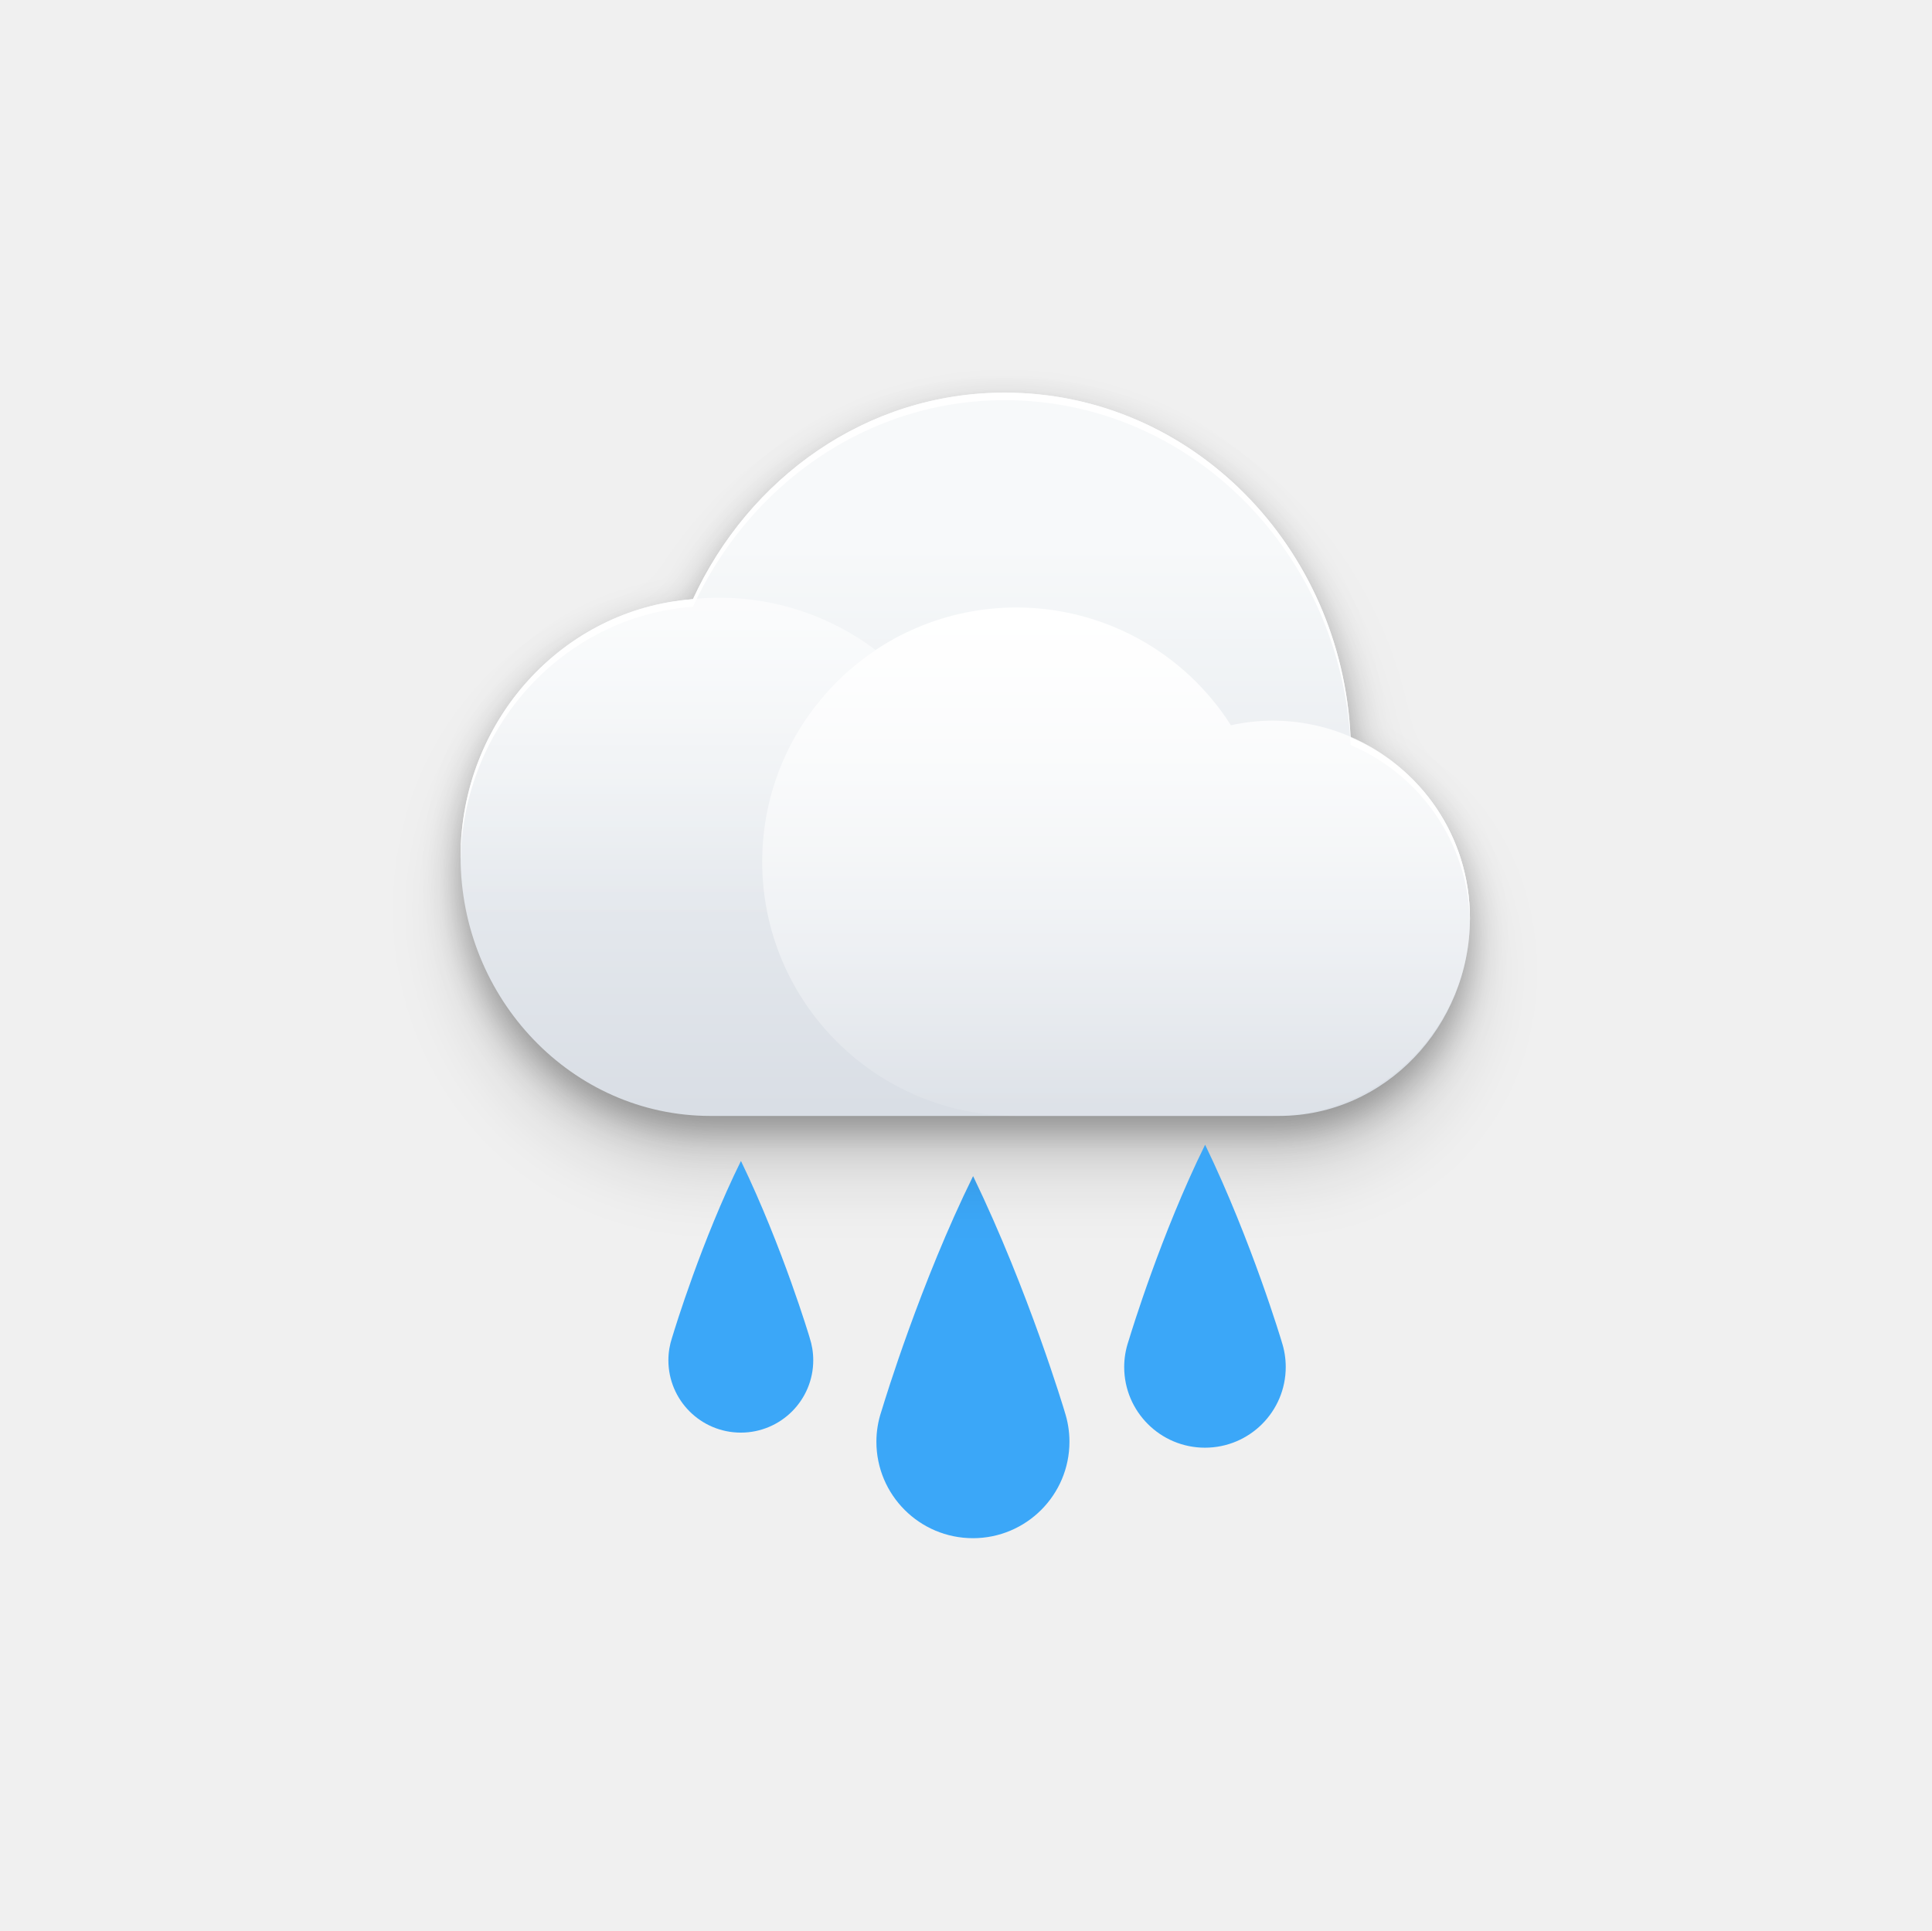
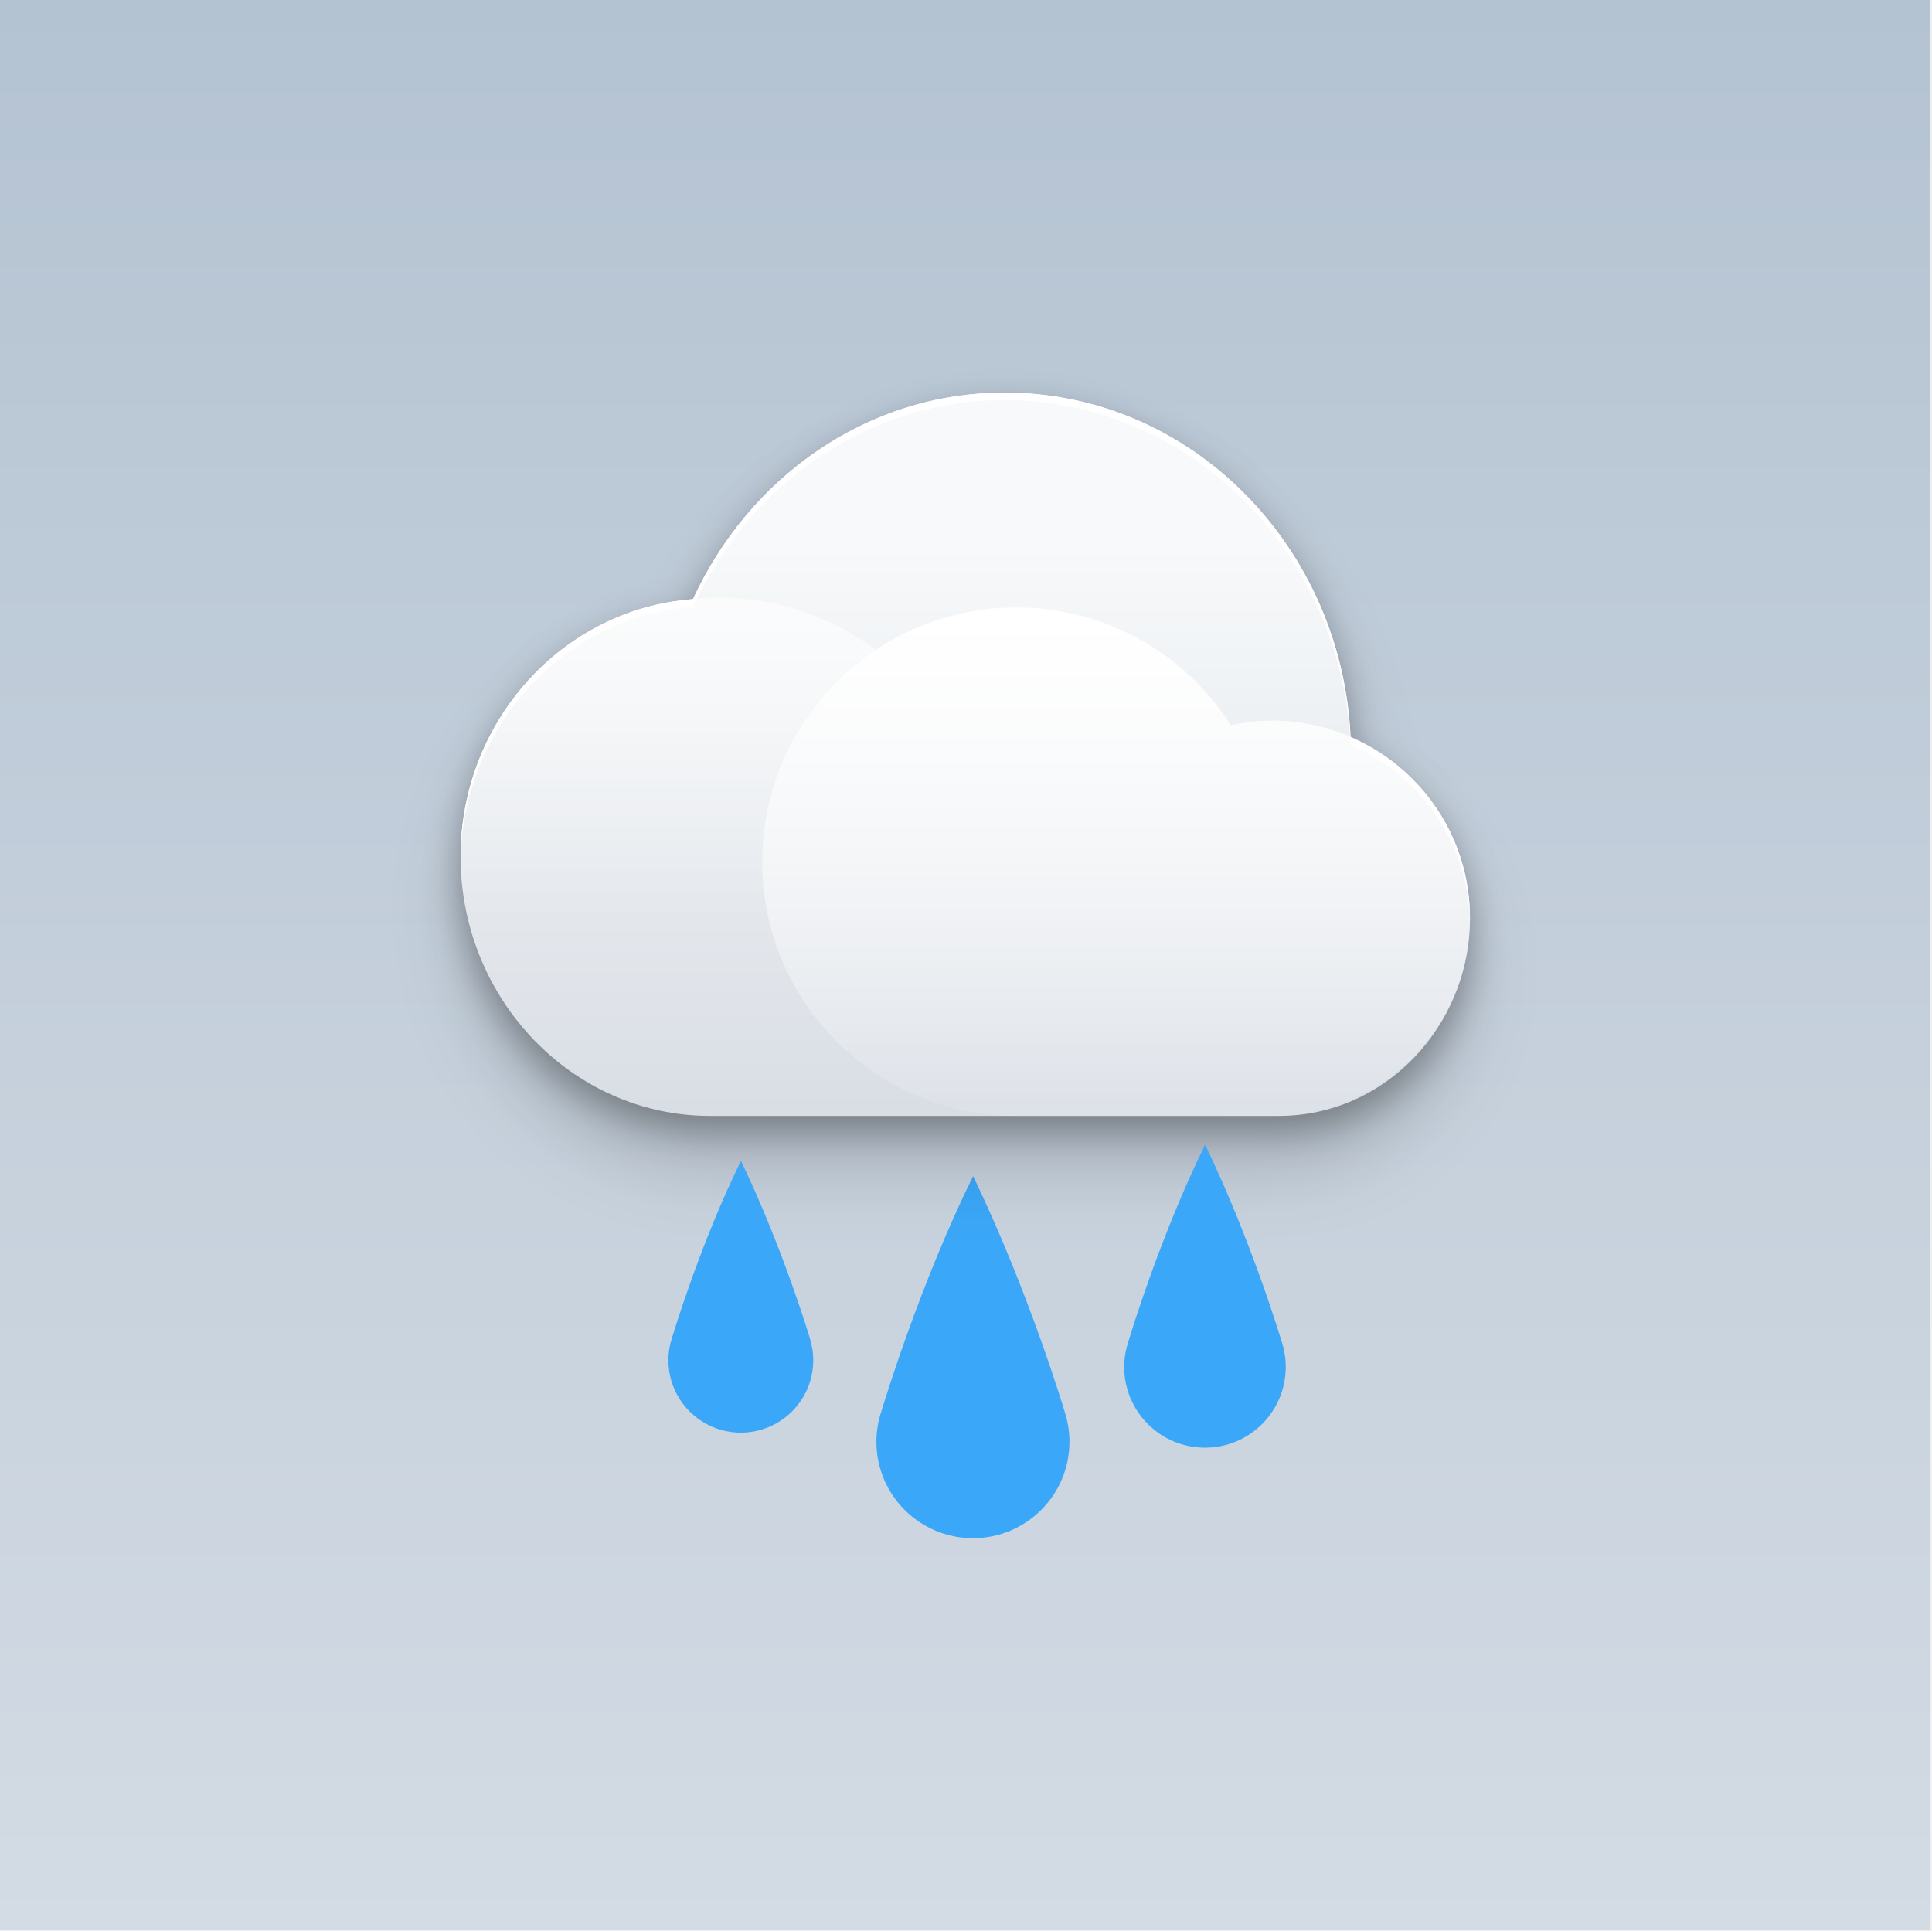
<svg xmlns="http://www.w3.org/2000/svg" xmlns:xlink="http://www.w3.org/1999/xlink" width="512.4" height="512" id="svg3336" version="1.1" style="enable-background:new">
  <defs id="defs3338">
    <filter style="color-interpolation-filters:sRGB" id="filter4245">
      <feFlood flood-opacity="0.4" flood-color="rgb(0,0,0)" result="flood" id="feFlood4247" />
      <feComposite in="flood" in2="SourceGraphic" operator="out" result="composite1" id="feComposite4249" />
      <feGaussianBlur in="composite1" stdDeviation="6" result="blur" id="feGaussianBlur4251" />
      <feOffset dx="0" dy="2" result="offset" id="feOffset4253" />
      <feComposite in="offset" in2="SourceGraphic" operator="atop" result="composite2" id="feComposite4255" />
    </filter>
    <filter style="color-interpolation-filters:sRGB" id="filter4711">
      <feFlood flood-opacity="0.502" flood-color="rgb(0,0,0)" result="flood" id="feFlood4713" />
      <feComposite in="flood" in2="SourceGraphic" operator="in" result="composite1" id="feComposite4715" />
      <feGaussianBlur in="composite1" stdDeviation="6" result="blur" id="feGaussianBlur4717" />
      <feOffset dx="0" dy="4" result="offset" id="feOffset4719" />
      <feComposite in="SourceGraphic" in2="offset" operator="over" result="composite2" id="feComposite4721" />
    </filter>
    <filter style="color-interpolation-filters:sRGB" id="filter4202">
      <feComposite k4="0" k3="0" in2="SourceGraphic" operator="arithmetic" k1="0" k2="1" result="composite1" id="feComposite4204" />
      <feColorMatrix in="composite1" values="0" type="saturate" result="colormatrix1" id="feColorMatrix4206" />
      <feFlood flood-opacity="1" flood-color="rgb(21,86,141)" result="flood1" id="feFlood4208" />
      <feBlend in="flood1" in2="colormatrix1" mode="multiply" result="blend1" id="feBlend4210" />
      <feBlend in2="blend1" mode="screen" result="blend2" id="feBlend4212" />
      <feColorMatrix in="blend2" values="1" type="saturate" result="colormatrix2" id="feColorMatrix4214" />
      <feComposite in="colormatrix2" in2="SourceGraphic" operator="in" result="composite2" id="feComposite4216" />
    </filter>
    <filter style="color-interpolation-filters:sRGB" id="filter4154">
      <feComposite in2="SourceGraphic" operator="arithmetic" k1="0" k2="1" result="composite1" id="feComposite4156" k3="0" k4="0" />
      <feColorMatrix in="composite1" values="0" type="saturate" result="colormatrix1" id="feColorMatrix4158" />
      <feFlood flood-opacity="1" flood-color="rgb(67,115,183)" result="flood1" id="feFlood4160" />
      <feBlend in="flood1" in2="colormatrix1" mode="multiply" result="blend1" id="feBlend4162" />
      <feBlend in2="blend1" mode="screen" result="blend2" id="feBlend4164" />
      <feColorMatrix in="blend2" values="1" type="saturate" result="colormatrix2" id="feColorMatrix4166" />
      <feComposite in="colormatrix2" in2="SourceGraphic" operator="in" result="composite2" id="feComposite4168" />
    </filter>
    <filter style="color-interpolation-filters:sRGB" id="filter4352-6" x="-0.041" width="1.082" y="-0.057" height="1.115">
      <feGaussianBlur stdDeviation="4.596" id="feGaussianBlur4354-2" />
    </filter>
    <clipPath clipPathUnits="userSpaceOnUse" id="clipPath4241">
      <path id="path4243" d="m 166.054,18 179.892,0 c 145.297,0 166.054,20.737 166.054,165.899 l 0,144.203 c 0,145.161 -20.757,165.898 -166.054,165.898 l -179.892,0 C 20.757,494 0,473.263 0,328.102 L 0,183.899 C 0,38.737 20.757,18 166.054,18 Z" style="fill:#0000ff;fill-opacity:0.081;stroke:#0000ff;display:inline" />
    </clipPath>
    <clipPath clipPathUnits="userSpaceOnUse" id="clipPath4510">
      <path style="fill:#0000ff;fill-opacity:0.081;stroke:#0000ff;display:inline" d="m 463.307,-109.561 179.892,0 c 145.297,0 166.054,20.737 166.054,165.899 l 0,144.203 c 0,145.161 -20.757,165.898 -166.054,165.898 l -179.892,0 c -145.297,0 -166.054,-20.737 -166.054,-165.898 l 0,-144.203 c 0,-145.162 20.757,-165.899 166.054,-165.899 z" id="path4512" />
    </clipPath>
    <clipPath clipPathUnits="userSpaceOnUse" id="clipPath4707">
      <path id="path4709" d="m 166.054,18 179.892,0 c 145.297,0 166.054,20.737 166.054,165.899 l 0,144.203 c 0,145.161 -20.757,165.898 -166.054,165.898 l -179.892,0 C 20.757,494 0,473.263 0,328.102 L 0,183.899 C 0,38.737 20.757,18 166.054,18 Z" style="fill:#ff00ff;fill-opacity:0.505;stroke:none;display:inline" />
    </clipPath>
    <clipPath clipPathUnits="userSpaceOnUse" id="clipPath4170">
      <path style="fill:#ffffff;fill-opacity:1;stroke:none;display:inline" d="m 166.054,18 179.892,0 c 145.297,0 166.054,20.737 166.054,165.899 l 0,144.203 c 0,145.161 -20.757,165.898 -166.054,165.898 l -179.892,0 C 20.757,494 0,473.263 0,328.102 L 0,183.899 C 0,38.737 20.757,18 166.054,18 Z" id="path4172" />
    </clipPath>
    <linearGradient xlink:href="#linearGradient7537" id="linearGradient3223" gradientUnits="userSpaceOnUse" gradientTransform="matrix(5.332943,0,0,-5.417932,0.01904181,5682.273)" x1="44.237" y1="1046.266" x2="44.237" y2="960.214" />
    <linearGradient id="linearGradient7537">
      <stop style="stop-color:#247eca;stop-opacity:0.996" offset="0" id="stop7539" />
      <stop style="stop-color:#a1d4e2;stop-opacity:0.996" offset="1" id="stop7541" />
    </linearGradient>
    <clipPath clipPathUnits="userSpaceOnUse" id="clipPath4967">
      <path style="opacity:0.4;color:#000000;fill:#ff00ff;fill-opacity:1;fill-rule:nonzero;stroke:none;stroke-width:1;marker:none;visibility:visible;display:inline;overflow:visible;enable-background:accumulate" d="M 119.864,193.96 236.178,151.15 339.167,166.365 392.098,328.039 392.283,494 119.864,494 Z" id="path4969" />
    </clipPath>
    <clipPath clipPathUnits="userSpaceOnUse" id="clipPath4126">
      <path style="opacity:0.571;color:#000000;fill:#ff00ff;fill-opacity:1;fill-rule:nonzero;stroke:none;stroke-width:1;marker:none;visibility:visible;display:inline;overflow:visible;enable-background:accumulate" d="m 160.282,309.999 122.95,60 0,124.001 -122.95,0 z" id="path4128" />
    </clipPath>
    <clipPath clipPathUnits="userSpaceOnUse" id="clipPath4327">
      <path id="path4329" d="m 620,120 272,0 0,204 -68,68 -204,0 z" style="opacity:0.438;color:#000000;fill:#ff00ff;fill-opacity:1;fill-rule:nonzero;stroke:none;stroke-width:10;marker:none;visibility:visible;display:inline;overflow:visible;enable-background:accumulate" />
    </clipPath>
    <clipPath clipPathUnits="userSpaceOnUse" id="clipPath4175">
      <rect style="opacity:0.4;color:#000000;fill:#ff00ff;fill-opacity:1;fill-rule:nonzero;stroke:none;stroke-width:10;marker:none;visibility:visible;display:inline;overflow:visible;enable-background:accumulate" id="rect4177" width="272" height="224" x="120" y="270" />
    </clipPath>
    <linearGradient xlink:href="#linearGradient4181" id="linearGradient4465" gradientUnits="userSpaceOnUse" x1="176" y1="240" x2="176" y2="136" gradientTransform="translate(0,-376)" />
    <linearGradient id="linearGradient4181">
      <stop id="stop4311" offset="0" style="stop-color:#c7c8ca;stop-opacity:1" />
      <stop id="stop4313" offset="1" style="stop-color:#aaadb2;stop-opacity:1" />
    </linearGradient>
    <linearGradient xlink:href="#linearGradient4277" id="linearGradient4283" x1="176" y1="136" x2="176" y2="237.938" gradientUnits="userSpaceOnUse" />
    <linearGradient id="linearGradient4277">
      <stop style="stop-color:#ffffff;stop-opacity:1;" offset="0" id="stop4279" />
      <stop style="stop-color:#ffffff;stop-opacity:0;" offset="1" id="stop4281" />
    </linearGradient>
    <linearGradient xlink:href="#linearGradient4181" id="linearGradient4189" gradientUnits="userSpaceOnUse" x1="176" y1="240" x2="176" y2="136" gradientTransform="translate(0,-376)" />
    <linearGradient xlink:href="#linearGradient4277" id="linearGradient4197" x1="176" y1="136" x2="176" y2="237.938" gradientUnits="userSpaceOnUse" />
    <linearGradient xlink:href="#linearGradient4181" id="linearGradient4209" gradientUnits="userSpaceOnUse" x1="176" y1="240" x2="176" y2="136" gradientTransform="translate(0,-376)" />
    <linearGradient xlink:href="#linearGradient4277" id="linearGradient4217" x1="176" y1="136" x2="176" y2="237.938" gradientUnits="userSpaceOnUse" />
    <clipPath clipPathUnits="userSpaceOnUse" id="clipPath4371">
      <path style="color:#000000;fill:#ff0000;fill-opacity:0.505;fill-rule:nonzero;stroke:none;stroke-width:40;marker:none;visibility:visible;display:inline;overflow:visible;enable-background:accumulate" d="m 104,232 0,48 136,0 0,-48 -136,0 z m 168,0 0,48 136,0 0,-48 -136,0 z m -168,136 0,112 136,0 0,-112 -136,0 z m 168,0 0,112 136,0 0,-112 -136,0 z" id="path4373" />
    </clipPath>
    <linearGradient xlink:href="#linearGradient4181-5" id="linearGradient4465-6" gradientUnits="userSpaceOnUse" x1="176" y1="240" x2="176" y2="136" gradientTransform="translate(0,-376)" />
    <linearGradient id="linearGradient4181-5">
      <stop id="stop4311-7" offset="0" style="stop-color:#888888;stop-opacity:1" />
      <stop id="stop4313-3" offset="1" style="stop-color:#646464;stop-opacity:1" />
    </linearGradient>
    <linearGradient xlink:href="#linearGradient4181-5" id="linearGradient4167" gradientUnits="userSpaceOnUse" x1="176" y1="240" x2="176" y2="136" gradientTransform="translate(0,-376)" />
    <linearGradient xlink:href="#linearGradient4181-5" id="linearGradient4179" gradientUnits="userSpaceOnUse" x1="176" y1="240" x2="176" y2="136" gradientTransform="translate(0,-376)" />
    <clipPath clipPathUnits="userSpaceOnUse" id="clipPath4371-1">
      <path style="color:#000000;fill:#ff0000;fill-opacity:0.505;fill-rule:nonzero;stroke:none;stroke-width:40;marker:none;visibility:visible;display:inline;overflow:visible;enable-background:accumulate" d="m 104,232 0,48 136,0 0,-48 -136,0 z m 168,0 0,48 136,0 0,-48 -136,0 z m -168,136 0,112 136,0 0,-112 -136,0 z m 168,0 0,112 136,0 0,-112 -136,0 z" id="path4373-0" />
    </clipPath>
    <linearGradient xlink:href="#linearGradient4390" id="linearGradient5805" gradientUnits="userSpaceOnUse" x1="112" y1="280" x2="112" y2="232" />
    <linearGradient id="linearGradient4390">
      <stop style="stop-color:#b4b4b4;stop-opacity:0.996" offset="0" id="stop4392" />
      <stop id="stop4398" offset="0.166" style="stop-color:#d0d0d0;stop-opacity:0.996" />
      <stop style="stop-color:#e3e3e3;stop-opacity:0.996" offset="0.829" id="stop4400" />
      <stop style="stop-color:#ffffff;stop-opacity:0.996" offset="1" id="stop4394" />
    </linearGradient>
    <linearGradient xlink:href="#linearGradient4475" id="linearGradient5807" gradientUnits="userSpaceOnUse" x1="112" y1="232" x2="112" y2="276" />
    <linearGradient id="linearGradient4475">
      <stop style="stop-color:#ffffff;stop-opacity:1;" offset="0" id="stop4477" />
      <stop style="stop-color:#ffffff;stop-opacity:0;" offset="1" id="stop4479" />
    </linearGradient>
    <clipPath clipPathUnits="userSpaceOnUse" id="clipPath4242">
      <rect style="opacity:0.4;color:#000000;fill:#ff00ff;fill-opacity:1;fill-rule:nonzero;stroke:none;stroke-width:10;marker:none;visibility:visible;display:inline;overflow:visible;enable-background:accumulate" id="rect4244" width="16" height="88" x="104" y="264" />
    </clipPath>
    <linearGradient xlink:href="#linearGradient4390" id="linearGradient4250" gradientUnits="userSpaceOnUse" x1="112" y1="280" x2="112" y2="232" />
    <linearGradient xlink:href="#linearGradient4475" id="linearGradient4262" gradientUnits="userSpaceOnUse" x1="112" y1="232" x2="112" y2="276" />
    <linearGradient xlink:href="#linearGradient4142" id="linearGradient4148" x1="221.781" y1="353" x2="221.781" y2="494" gradientUnits="userSpaceOnUse" />
    <linearGradient id="linearGradient4142">
      <stop style="stop-color:#000000;stop-opacity:1;" offset="0" id="stop4144" />
      <stop id="stop4158" offset="0.75" style="stop-color:#000000;stop-opacity:0" />
      <stop style="stop-color:#000000;stop-opacity:0" offset="1" id="stop4146" />
    </linearGradient>
    <linearGradient xlink:href="#linearGradient7537-6" id="linearGradient4912-2" x1="256" y1="18" x2="256" y2="494" gradientUnits="userSpaceOnUse" />
    <linearGradient id="linearGradient7537-6">
      <stop style="stop-color:#68aedd;stop-opacity:0.996" offset="0" id="stop7539-0" />
      <stop style="stop-color:#2b7abe;stop-opacity:0.996" offset="1" id="stop7541-1" />
    </linearGradient>
    <clipPath clipPathUnits="userSpaceOnUse" id="clipPath4312">
      <rect style="color:#000000;fill:#ff00ff;fill-opacity:1;fill-rule:nonzero;stroke:none;stroke-width:1;marker:none;visibility:visible;display:inline;overflow:visible;enable-background:accumulate" id="rect4314" width="512" height="476" x="0" y="18" />
    </clipPath>
    <clipPath clipPathUnits="userSpaceOnUse" id="clipPath4333">
      <path id="path4335" d="m 0.73,318.937 c -23.833,0 -43.154,19.321 -43.154,43.154 0,17.081 9.926,31.842 24.322,38.836 -14.936,13.518 -24.322,33.056 -24.322,54.787 0,40.8 33.075,73.873 73.875,73.873 20.505,0 39.053,-8.358 52.438,-21.848 7.652,32.642 36.93,56.957 71.906,56.957 40.8,0 73.873,-33.075 73.873,-73.875 0,-40.8 -33.073,-73.873 -73.873,-73.873 -6.754,0 -13.29,0.923 -19.506,2.621 0.789,-4.168 1.219,-8.463 1.219,-12.861 0,-37.972 -30.782,-68.754 -68.754,-68.754 -10.261,0 -19.987,2.263 -28.732,6.293 -6.79,-14.927 -21.823,-25.311 -39.291,-25.311 z" style="color:#000000;fill:#ff00ff;fill-opacity:1;fill-rule:nonzero;stroke:none;stroke-width:4;marker:none;visibility:visible;display:inline;overflow:visible;enable-background:accumulate" />
    </clipPath>
    <clipPath clipPathUnits="userSpaceOnUse" id="clipPath4419">
      <path id="path4421" d="m 0.73,318.937 c -23.833,0 -43.154,19.321 -43.154,43.154 0,17.081 9.926,31.842 24.322,38.836 -14.936,13.518 -24.322,33.056 -24.322,54.787 0,40.8 33.075,73.873 73.875,73.873 20.505,0 39.053,-8.358 52.438,-21.848 7.652,32.642 36.93,56.957 71.906,56.957 40.8,0 73.873,-33.075 73.873,-73.875 0,-40.8 -33.073,-73.873 -73.873,-73.873 -6.754,0 -13.29,0.923 -19.506,2.621 0.789,-4.168 1.219,-8.463 1.219,-12.861 0,-37.972 -30.782,-68.754 -68.754,-68.754 -10.261,0 -19.987,2.263 -28.732,6.293 -6.79,-14.927 -21.823,-25.311 -39.291,-25.311 z" style="color:#000000;fill:#ff00ff;fill-opacity:1;fill-rule:nonzero;stroke:none;stroke-width:4;marker:none;visibility:visible;display:inline;overflow:visible;enable-background:accumulate" />
    </clipPath>
    <clipPath clipPathUnits="userSpaceOnUse" id="clipPath4450">
      <path id="path4452" d="m 538.799,285.393 c -5.789,0 -11.46,0.495 -16.984,1.426 -3.442,-0.674 -6.994,-1.035 -10.633,-1.035 -24.804,0 -45.773,16.407 -52.656,38.959 -0.384,0.494 -0.77,0.987 -1.145,1.488 -6.878,-4.042 -14.885,-6.369 -23.439,-6.369 -25.595,0 -46.342,20.749 -46.342,46.344 0,1.217 0.057,2.419 0.152,3.611 -5.377,-1.077 -10.937,-1.646 -16.631,-1.646 -44.337,0 -80.676,34.245 -84.012,77.727 -9.583,-4.457 -20.255,-6.963 -31.52,-6.963 -41.365,0 -74.898,33.533 -74.898,74.898 0,41.365 33.533,74.898 74.898,74.898 19.157,0 36.627,-7.202 49.871,-19.033 22.51,29.223 57.846,48.057 97.586,48.057 67.994,0 123.113,-55.121 123.113,-123.115 0,-2.312 -0.07,-4.608 -0.195,-6.889 4.204,0.53 8.487,0.803 12.834,0.803 56.102,0 101.582,-45.479 101.582,-101.58 0,-56.102 -45.48,-101.58 -101.582,-101.58 z" style="color:#000000;fill:#ff00ff;fill-opacity:1;fill-rule:nonzero;stroke:none;stroke-width:6;marker:none;visibility:visible;display:inline;overflow:visible;enable-background:accumulate" />
    </clipPath>
    <clipPath clipPathUnits="userSpaceOnUse" id="clipPath4481">
      <path id="path4483" d="m 412.525,434.023 c -20.722,0 -38.782,11.347 -48.342,28.158 -5.389,-3.023 -11.601,-4.754 -18.219,-4.754 -20.602,0 -37.303,16.703 -37.303,37.305 0,20.602 16.701,37.303 37.303,37.303 8.672,0 16.647,-2.97 22.982,-7.934 10.182,12.848 25.912,21.098 43.578,21.098 9.164,0 17.801,-2.231 25.422,-6.158 6.708,9.896 18.043,16.398 30.898,16.398 20.602,0 37.303,-16.701 37.303,-37.303 0,-20.602 -16.701,-37.303 -37.303,-37.303 -0.476,0 -0.948,0.018 -1.42,0.035 -4.195,-26.546 -27.175,-46.846 -54.9,-46.846 z" style="color:#000000;fill:#ff00ff;fill-opacity:1;fill-rule:nonzero;stroke:none;stroke-width:6;marker:none;visibility:visible;display:inline;overflow:visible;enable-background:accumulate" />
    </clipPath>
    <clipPath clipPathUnits="userSpaceOnUse" id="clipPath4221">
      <path id="path4223" d="m 457.141,310.119 c -73.643,0 -137.164,43.3 -166.523,105.822 -5.68,-0.749 -11.473,-1.141 -17.357,-1.141 -72.648,0 -131.539,58.891 -131.539,131.539 0,72.648 58.891,131.541 131.539,131.541 31.674,0 60.732,-11.198 83.436,-29.848 28.876,18.869 63.377,29.848 100.445,29.848 101.554,0 183.879,-82.327 183.879,-183.881 0,-101.554 -82.325,-183.881 -183.879,-183.881 z" style="color:#000000;fill:#ff00ff;fill-opacity:1;fill-rule:nonzero;stroke:none;stroke-width:5;marker:none;visibility:visible;display:inline;overflow:visible;enable-background:accumulate" />
    </clipPath>
    <clipPath clipPathUnits="userSpaceOnUse" id="clipPath4257">
      <circle transform="matrix(1.736921,0,0,1.736921,-429.2321,-337.9773)" id="path4260" style="color:#000000;fill:#ff00ff;fill-opacity:1;fill-rule:nonzero;stroke:none;stroke-width:5;marker:none;visibility:visible;display:inline;overflow:visible;enable-background:accumulate" cx="261.676" cy="526.088" r="131.54" />
    </clipPath>
    <linearGradient xlink:href="#linearGradient7537-9" id="linearGradient4912-5" x1="256" y1="18" x2="256" y2="494" gradientUnits="userSpaceOnUse" />
    <linearGradient id="linearGradient7537-9">
      <stop style="stop-color:#82b8dc;stop-opacity:0.996" offset="0" id="stop7539-4" />
      <stop style="stop-color:#4291d4;stop-opacity:0.996" offset="1" id="stop7541-2" />
    </linearGradient>
    <clipPath clipPathUnits="userSpaceOnUse" id="clipPath4415">
      <path style="color:#000000;fill:#ff00ff;fill-opacity:1;fill-rule:nonzero;stroke:none;stroke-width:1;marker:none;visibility:visible;display:inline;overflow:visible;enable-background:accumulate" d="m 0,18 0,476 512,0 0,-476 -512,0 z m 158.299,227.312 c 26.082,0 47.447,21.103 47.447,47.043 0,25.94 -21.365,47.037 -47.447,47.037 l -40.447,0 c -17.503,0 -31.889,-14.262 -31.889,-31.738 0,-16.298 12.419,-30.089 28.52,-31.943 6.869,-17.677 23.706,-30.398 43.816,-30.398 z m 164.484,29.441 c 34.433,0 62.154,28.406 63.746,63.553 12.902,5.481 21.99,18.227 21.99,33.326 0,19.901 -15.685,36.426 -35.166,36.426 l -50.57,0 -54.252,0 c -25.473,0 -46.018,-21.599 -46.018,-47.76 0,-25.038 18.875,-45.727 42.82,-47.471 10.294,-22.341 31.952,-38.074 57.449,-38.074 z" id="path4417" />
    </clipPath>
    <linearGradient id="linearGradient7537-8">
      <stop style="stop-color:#bdbdbd;stop-opacity:0.996" offset="0" id="stop7539-5" />
      <stop style="stop-color:#dcdcdc;stop-opacity:0.996" offset="1" id="stop7541-23" />
    </linearGradient>
    <clipPath clipPathUnits="userSpaceOnUse" id="clipPath4348">
      <path style="color:#000000;fill:#ff00ff;fill-opacity:1;fill-rule:nonzero;stroke:none;stroke-width:1;marker:none;visibility:visible;display:inline;overflow:visible;enable-background:accumulate" d="m 350,18 0,476 512,0 0,-476 -512,0 z M 657.412,256 C 695.116,256 726,286.507 726,324.006 726,361.504 695.116,392 657.412,392 l -58.469,0 c -25.301,0 -46.098,-20.617 -46.098,-45.881 0,-23.561 17.95,-43.495 41.225,-46.176 C 604,274.39 628.341,256 657.412,256 Z" id="path4350" />
    </clipPath>
    <clipPath clipPathUnits="userSpaceOnUse" id="clipPath4374">
      <path id="path4376" d="m 267.875,120 c -41.671,0 -77.067,25.712 -93.892,62.225 C 134.849,185.076 104,218.887 104,259.808 c 0,42.757 33.577,78.059 75.208,78.059 l 88.667,0 82.65,0 C 382.363,337.867 408,310.858 408,278.333 408,253.656 393.145,232.824 372.058,223.867 369.455,166.425 324.15,120 267.875,120 Z" style="font-style:normal;font-variant:normal;font-weight:normal;font-stretch:normal;text-indent:0;text-align:start;text-decoration:none;line-height:normal;letter-spacing:normal;word-spacing:normal;text-transform:none;direction:ltr;block-progression:tb;writing-mode:lr-tb;text-anchor:start;baseline-shift:baseline;color:#000000;color-interpolation:sRGB;color-interpolation-filters:linearRGB;fill:#ff00ff;fill-opacity:1;stroke:none;stroke-width:4;marker:none;visibility:visible;display:inline;overflow:visible;enable-background:accumulate;clip-rule:nonzero;color-rendering:auto;image-rendering:auto;shape-rendering:auto;text-rendering:auto;font-family:sans-serif;-inkscape-font-specification:sans-serif" />
    </clipPath>
    <clipPath clipPathUnits="userSpaceOnUse" id="clipPath4303">
      <path style="color:#000000;fill:#ff00ff;fill-opacity:1;fill-rule:nonzero;stroke:none;stroke-width:1;marker:none;visibility:visible;display:inline;overflow:visible;enable-background:accumulate" d="m 0,18 0,476 512,0 0,-476 -512,0 z m 256.039,250.781 c 0.006,0 0.016,0.004 0.021,0.01 0.008,0.004 0.014,0.012 0.021,0.021 0.008,0.008 0.015,0.016 0.023,0.021 0.008,0.006 0.016,0.01 0.021,0.01 21.481,44.521 35.137,90.41 35.137,90.41 l -0.012,0 c 1.209,3.662 1.873,7.572 1.873,11.639 0,20.495 -16.621,37.109 -37.125,37.109 L 256,408 c -20.504,0 -37.125,-16.614 -37.125,-37.109 0,-4.069 0.686,-7.975 1.896,-11.639 0.123,-0.373 0.223,-0.756 0.357,-1.123 0.946,-3.128 14.805,-48.584 34.91,-89.348 z" id="path4305" />
    </clipPath>
    <linearGradient gradientTransform="matrix(1,0,0,1.07563,0,-37.36134)" xlink:href="#linearGradient7537-8-7" id="linearGradient4912-56" x1="256" y1="18" x2="256" y2="494" gradientUnits="userSpaceOnUse" />
    <linearGradient id="linearGradient7537-8-7">
      <stop style="stop-color:#b4c3d2;stop-opacity:1" offset="0" id="stop7539-5-9" />
      <stop style="stop-color:#d3dbe4;stop-opacity:1" offset="1" id="stop7541-23-2" />
    </linearGradient>
    <linearGradient xlink:href="#linearGradient4291" id="linearGradient4297" x1="301.423" y1="150.713" x2="301.423" y2="320.392" gradientUnits="userSpaceOnUse" gradientTransform="matrix(0.8805995,0,0,0.8805995,30.56653,28.4147)" />
    <linearGradient id="linearGradient4291">
      <stop style="stop-color:#ffffff;stop-opacity:1;" offset="0" id="stop4293" />
      <stop style="stop-color:#ffffff;stop-opacity:0;" offset="1" id="stop4295" />
    </linearGradient>
    <linearGradient xlink:href="#linearGradient4291" id="linearGradient4310" x1="173.983" y1="152.225" x2="173.983" y2="245.199" gradientUnits="userSpaceOnUse" gradientTransform="matrix(0.8805995,0,0,0.8805995,30.56653,28.4147)" />
    <linearGradient xlink:href="#linearGradient4260" id="linearGradient4242" x1="321.293" y1="274.781" x2="321.293" y2="402.968" gradientUnits="userSpaceOnUse" gradientTransform="matrix(1.165228,0,0,1.165228,-113.371,-175.5084)" />
    <linearGradient id="linearGradient4260">
      <stop style="stop-color:#f7f9fa;stop-opacity:1" offset="0" id="stop4237" />
      <stop style="stop-color:#d9dee5;stop-opacity:1" offset="1" id="stop4240" />
    </linearGradient>
    <filter style="color-interpolation-filters:sRGB" id="filter4358" x="-0.082" width="1.165" y="-0.115" height="1.23">
      <feGaussianBlur stdDeviation="9.191" id="feGaussianBlur4360" />
    </filter>
  </defs>
-   <g id="layer1" style="display:none" transform="translate(0,18)">
-     <rect style="color:#000000;fill:url(#linearGradient4912-56);fill-opacity:1;fill-rule:nonzero;stroke:none;stroke-width:1;marker:none;visibility:visible;display:inline;overflow:visible;enable-background:accumulate" id="rect4158-6" width="512" height="512" x="0" y="-18" />
+   <g id="layer1" style="display:inline" transform="translate(0,18)">
+     <rect style="color:#000000;display:inline;overflow:visible;visibility:visible;fill:url(#linearGradient4912-56);fill-opacity:1;fill-rule:nonzero;stroke:none;stroke-width:1;marker:none;enable-background:accumulate" id="rect4158-6" width="512" height="512" x="0" y="-18" />
  </g>
  <g id="layer4">
    <path id="path812" d="m -208.318,605.62 c -7.842,0 -14.554,5.029 -17.318,12.187 -0.061,-6.7e-4 -0.121,0 -0.182,0 -7.088,0 -12.833,6.002 -12.833,13.406 0,7.404 5.746,13.406 12.833,13.406 l 17.5,0 16.333,0 c 5.155,0 9.333,-4.365 9.333,-9.75 0,-4.543 -2.974,-8.363 -7,-9.445 0.001,-0.103 0,-0.202 0,-0.305 0,-10.77 -8.357,-19.5 -18.667,-19.5 z" style="color:#000000;fill:#ffffff;stroke:#cccccc;stroke-width:4;stroke-miterlimit:4;stroke-dasharray:none;marker:none;visibility:visible;display:none;overflow:visible;enable-background:accumulate" />
    <path style="color:#000000;fill:none;stroke:#cccccc;stroke-width:4;stroke-miterlimit:4;stroke-dasharray:none;marker:none;visibility:visible;display:none;overflow:visible;enable-background:accumulate" d="m 288.866,828.084 c -6.349,0 -11.783,4.072 -14.021,9.867 -0.05,-5.5e-4 -0.098,0 -0.148,0 -5.738,0 -10.39,4.86 -10.39,10.854 0,5.995 4.652,10.854 10.39,10.854 l 14.169,0 13.224,0 c 4.173,0 7.557,-3.534 7.557,-7.894 0,-3.678 -2.408,-6.771 -5.667,-7.647 10e-4,-0.083 0,-0.163 0,-0.247 0,-8.719 -6.766,-15.788 -15.113,-15.788 z" id="path4340" />
    <path style="color:#000000;fill:none;stroke:#cccccc;stroke-width:4;stroke-miterlimit:4;stroke-dasharray:none;marker:none;visibility:visible;display:none;overflow:visible;enable-background:accumulate" d="m 736.158,1098.442 c -9.178,0 -17.034,5.886 -20.268,14.264 -0.072,-8e-4 -0.141,0 -0.213,0 -8.295,0 -15.02,7.025 -15.02,15.69 0,8.666 6.725,15.691 15.02,15.691 l 20.482,0 19.116,0 c 6.033,0 10.924,-5.109 10.924,-11.411 0,-5.317 -3.481,-9.788 -8.193,-11.055 0.002,-0.12 0,-0.236 0,-0.357 0,-12.605 -9.781,-22.823 -21.847,-22.823 z" id="path4330" />
    <path style="color:#000000;fill:#3ba7f8;fill-opacity:1;fill-rule:nonzero;stroke:none;stroke-width:3;marker:none;visibility:visible;display:inline;overflow:visible;enable-background:accumulate" d="m 258.035,408 c -14.138,0 -25.6,-11.457 -25.6,-25.59 0,-2.806 0.473,-5.499 1.308,-8.025 0.085,-0.257 0.153,-0.522 0.246,-0.775 0.652,-2.157 10.209,-33.501 24.073,-61.61 0.003,0 0.01,0.002 0.015,0.007 0.004,0.002 0.009,0.008 0.015,0.015 0.004,0.004 0.01,0.01 0.017,0.015 0.004,0.003 0.01,0.007 0.015,0.007 14.813,30.7 24.229,62.344 24.229,62.344 l -0.008,0 c 0.834,2.525 1.292,5.221 1.292,8.025 0,14.133 -11.461,25.59 -25.6,25.59 z" id="path4253" />
    <path style="font-style:normal;font-variant:normal;font-weight:normal;font-stretch:normal;text-indent:0;text-align:start;text-decoration:none;line-height:normal;letter-spacing:normal;word-spacing:normal;text-transform:none;direction:ltr;block-progression:tb;writing-mode:lr-tb;text-anchor:start;baseline-shift:baseline;opacity:0.15;color:#000000;color-interpolation:sRGB;color-interpolation-filters:linearRGB;fill:#000000;fill-opacity:1;stroke:none;stroke-width:4;marker:none;visibility:visible;display:inline;overflow:visible;filter:url(#filter4358);enable-background:accumulate;clip-rule:nonzero;color-rendering:auto;image-rendering:auto;shape-rendering:auto;text-rendering:auto;font-family:sans-serif;-inkscape-font-specification:sans-serif" d="m 266.457,118.146 c -36.695,0 -67.865,22.642 -82.681,54.795 -34.462,2.51 -61.627,32.284 -61.627,68.32 0,37.651 29.567,68.738 66.228,68.738 l 78.08,0 72.782,0 c 28.037,0 50.612,-23.784 50.612,-52.425 0,-21.731 -13.082,-40.075 -31.65,-47.963 -2.292,-50.584 -42.188,-91.465 -91.744,-91.465 z" id="path4356" />
    <path id="path4324" d="m 266.457,108.146 c -36.695,0 -67.865,22.642 -82.681,54.795 -34.462,2.51 -61.627,32.284 -61.627,68.32 0,37.651 29.567,68.738 66.228,68.738 l 78.08,0 72.782,0 c 28.037,0 50.612,-23.784 50.612,-52.425 0,-21.731 -13.082,-40.075 -31.65,-47.963 -2.292,-50.584 -42.188,-91.465 -91.744,-91.465 z" style="font-style:normal;font-variant:normal;font-weight:normal;font-stretch:normal;text-indent:0;text-align:start;text-decoration:none;line-height:normal;letter-spacing:normal;word-spacing:normal;text-transform:none;direction:ltr;block-progression:tb;writing-mode:lr-tb;text-anchor:start;baseline-shift:baseline;opacity:0.3;color:#000000;color-interpolation:sRGB;color-interpolation-filters:linearRGB;fill:#000000;fill-opacity:1;stroke:none;stroke-width:4;marker:none;visibility:visible;display:inline;overflow:visible;filter:url(#filter4352-6);enable-background:accumulate;clip-rule:nonzero;color-rendering:auto;image-rendering:auto;shape-rendering:auto;text-rendering:auto;font-family:sans-serif;-inkscape-font-specification:sans-serif" />
    <path style="font-style:normal;font-variant:normal;font-weight:normal;font-stretch:normal;text-indent:0;text-align:start;text-decoration:none;line-height:normal;letter-spacing:normal;word-spacing:normal;text-transform:none;direction:ltr;block-progression:tb;writing-mode:lr-tb;text-anchor:start;baseline-shift:baseline;color:#000000;color-interpolation:sRGB;color-interpolation-filters:linearRGB;fill:url(#linearGradient4242);fill-opacity:1;stroke:none;stroke-width:4;marker:none;visibility:visible;display:inline;overflow:visible;enable-background:accumulate;clip-rule:nonzero;color-rendering:auto;image-rendering:auto;shape-rendering:auto;text-rendering:auto;font-family:sans-serif;-inkscape-font-specification:sans-serif" d="m 266.457,104.146 c -36.695,0 -67.865,22.642 -82.681,54.795 -34.462,2.51 -61.627,32.284 -61.627,68.32 0,37.651 29.567,68.738 66.228,68.738 l 78.08,0 72.782,0 c 28.037,0 50.612,-23.784 50.612,-52.425 0,-21.731 -13.082,-40.075 -31.65,-47.963 -2.292,-50.584 -42.188,-91.465 -91.744,-91.465 z" id="path4233" />
    <path style="opacity:0.6;color:#000000;fill:url(#linearGradient4310);fill-opacity:1;fill-rule:nonzero;stroke:none;stroke-width:12;marker:none;visibility:visible;display:inline;overflow:visible;enable-background:accumulate" d="m 190.958,158.539 a 68.722,68.722 0 0 0 -68.723,68.723 68.722,68.722 0 0 0 68.723,68.723 68.722,68.722 0 0 0 39.445,-12.55 c -17.1,-12.232 -28.255,-32.241 -28.255,-54.869 2.1e-4,-23.427 11.953,-44.057 30.087,-56.143 a 68.722,68.722 0 0 0 -41.276,-13.883 z" id="path4299" />
    <path style="color:#000000;fill:url(#linearGradient4297);fill-opacity:1;fill-rule:nonzero;stroke:none;stroke-width:12;marker:none;visibility:visible;display:inline;overflow:visible;enable-background:accumulate" d="m 269.582,161.132 c -37.243,-6.4e-4 -67.434,30.19 -67.435,67.433 -6.4e-4,37.243 30.191,67.435 67.435,67.435 l 67.842,0 c 28.955,2.6e-4 52.427,-23.472 52.427,-52.427 2.7e-4,-28.955 -23.472,-52.427 -52.427,-52.427 -3.687,0.022 -7.362,0.432 -10.963,1.225 -12.374,-19.451 -33.826,-31.233 -56.88,-31.239 z" id="path4286" />
    <path style="font-style:normal;font-variant:normal;font-weight:normal;font-stretch:normal;text-indent:0;text-align:start;text-decoration:none;line-height:normal;letter-spacing:normal;word-spacing:normal;text-transform:none;direction:ltr;block-progression:tb;writing-mode:lr-tb;text-anchor:start;baseline-shift:baseline;color:#000000;color-interpolation:sRGB;color-interpolation-filters:linearRGB;fill:#ffffff;fill-opacity:1;stroke:none;stroke-width:4;marker:none;visibility:visible;display:inline;overflow:visible;enable-background:accumulate;clip-rule:nonzero;color-rendering:auto;image-rendering:auto;shape-rendering:auto;text-rendering:auto;font-family:sans-serif;-inkscape-font-specification:sans-serif" d="m 266.457,104.146 c -36.695,0 -67.866,22.641 -82.682,54.795 -34.462,2.51 -61.627,32.285 -61.627,68.32 0,0.331 0.019,0.657 0.023,0.986 0.506,-35.577 27.467,-64.82 61.604,-67.307 14.815,-32.153 45.986,-54.795 82.682,-54.795 49.556,0 89.452,40.881 91.744,91.465 18.246,7.751 31.185,25.6 31.629,46.836 0.005,-0.292 0.021,-0.58 0.021,-0.873 0,-21.731 -13.082,-40.075 -31.65,-47.963 -2.292,-50.584 -42.188,-91.465 -91.744,-91.465 z" id="path4315" />
    <path id="path4248" d="m 319.577,384 c -11.831,0 -21.422,-9.587 -21.422,-21.414 0,-2.348 0.396,-4.601 1.095,-6.715 0.071,-0.215 0.128,-0.437 0.206,-0.649 0.546,-1.805 8.543,-28.034 20.145,-51.556 0.003,0 0.008,0.002 0.012,0.005 0.004,0.002 0.007,0.006 0.012,0.012 0.004,0.004 0.008,0.008 0.014,0.012 0.004,0.003 0.008,0.005 0.012,0.005 12.396,25.69 20.275,52.17 20.275,52.17 l -0.006,0 c 0.698,2.113 1.081,4.369 1.081,6.715 0,11.827 -9.591,21.414 -21.422,21.414 z" style="color:#000000;fill:#3ba7f8;fill-opacity:1;fill-rule:nonzero;stroke:none;stroke-width:3;marker:none;visibility:visible;display:inline;overflow:visible;enable-background:accumulate" />
    <path id="path4250" d="m 196.477,380 c -10.609,0 -19.208,-8.596 -19.208,-19.201 0,-2.106 0.355,-4.126 0.982,-6.021 0.064,-0.193 0.115,-0.391 0.184,-0.582 0.489,-1.618 7.66,-25.137 18.063,-46.228 0.002,0 0.007,0.002 0.011,0.005 0.003,0.002 0.007,0.006 0.011,0.011 0.003,0.003 0.007,0.007 0.013,0.011 0.003,0.002 0.007,0.005 0.011,0.005 11.114,23.035 18.18,46.778 18.18,46.778 l -0.006,0 c 0.626,1.895 0.969,3.917 0.969,6.021 0,10.604 -8.6,19.201 -19.208,19.201 z" style="color:#000000;fill:#3ba7f8;fill-opacity:1;fill-rule:nonzero;stroke:none;stroke-width:3;marker:none;visibility:visible;display:inline;overflow:visible;enable-background:accumulate" />
  </g>
</svg>
